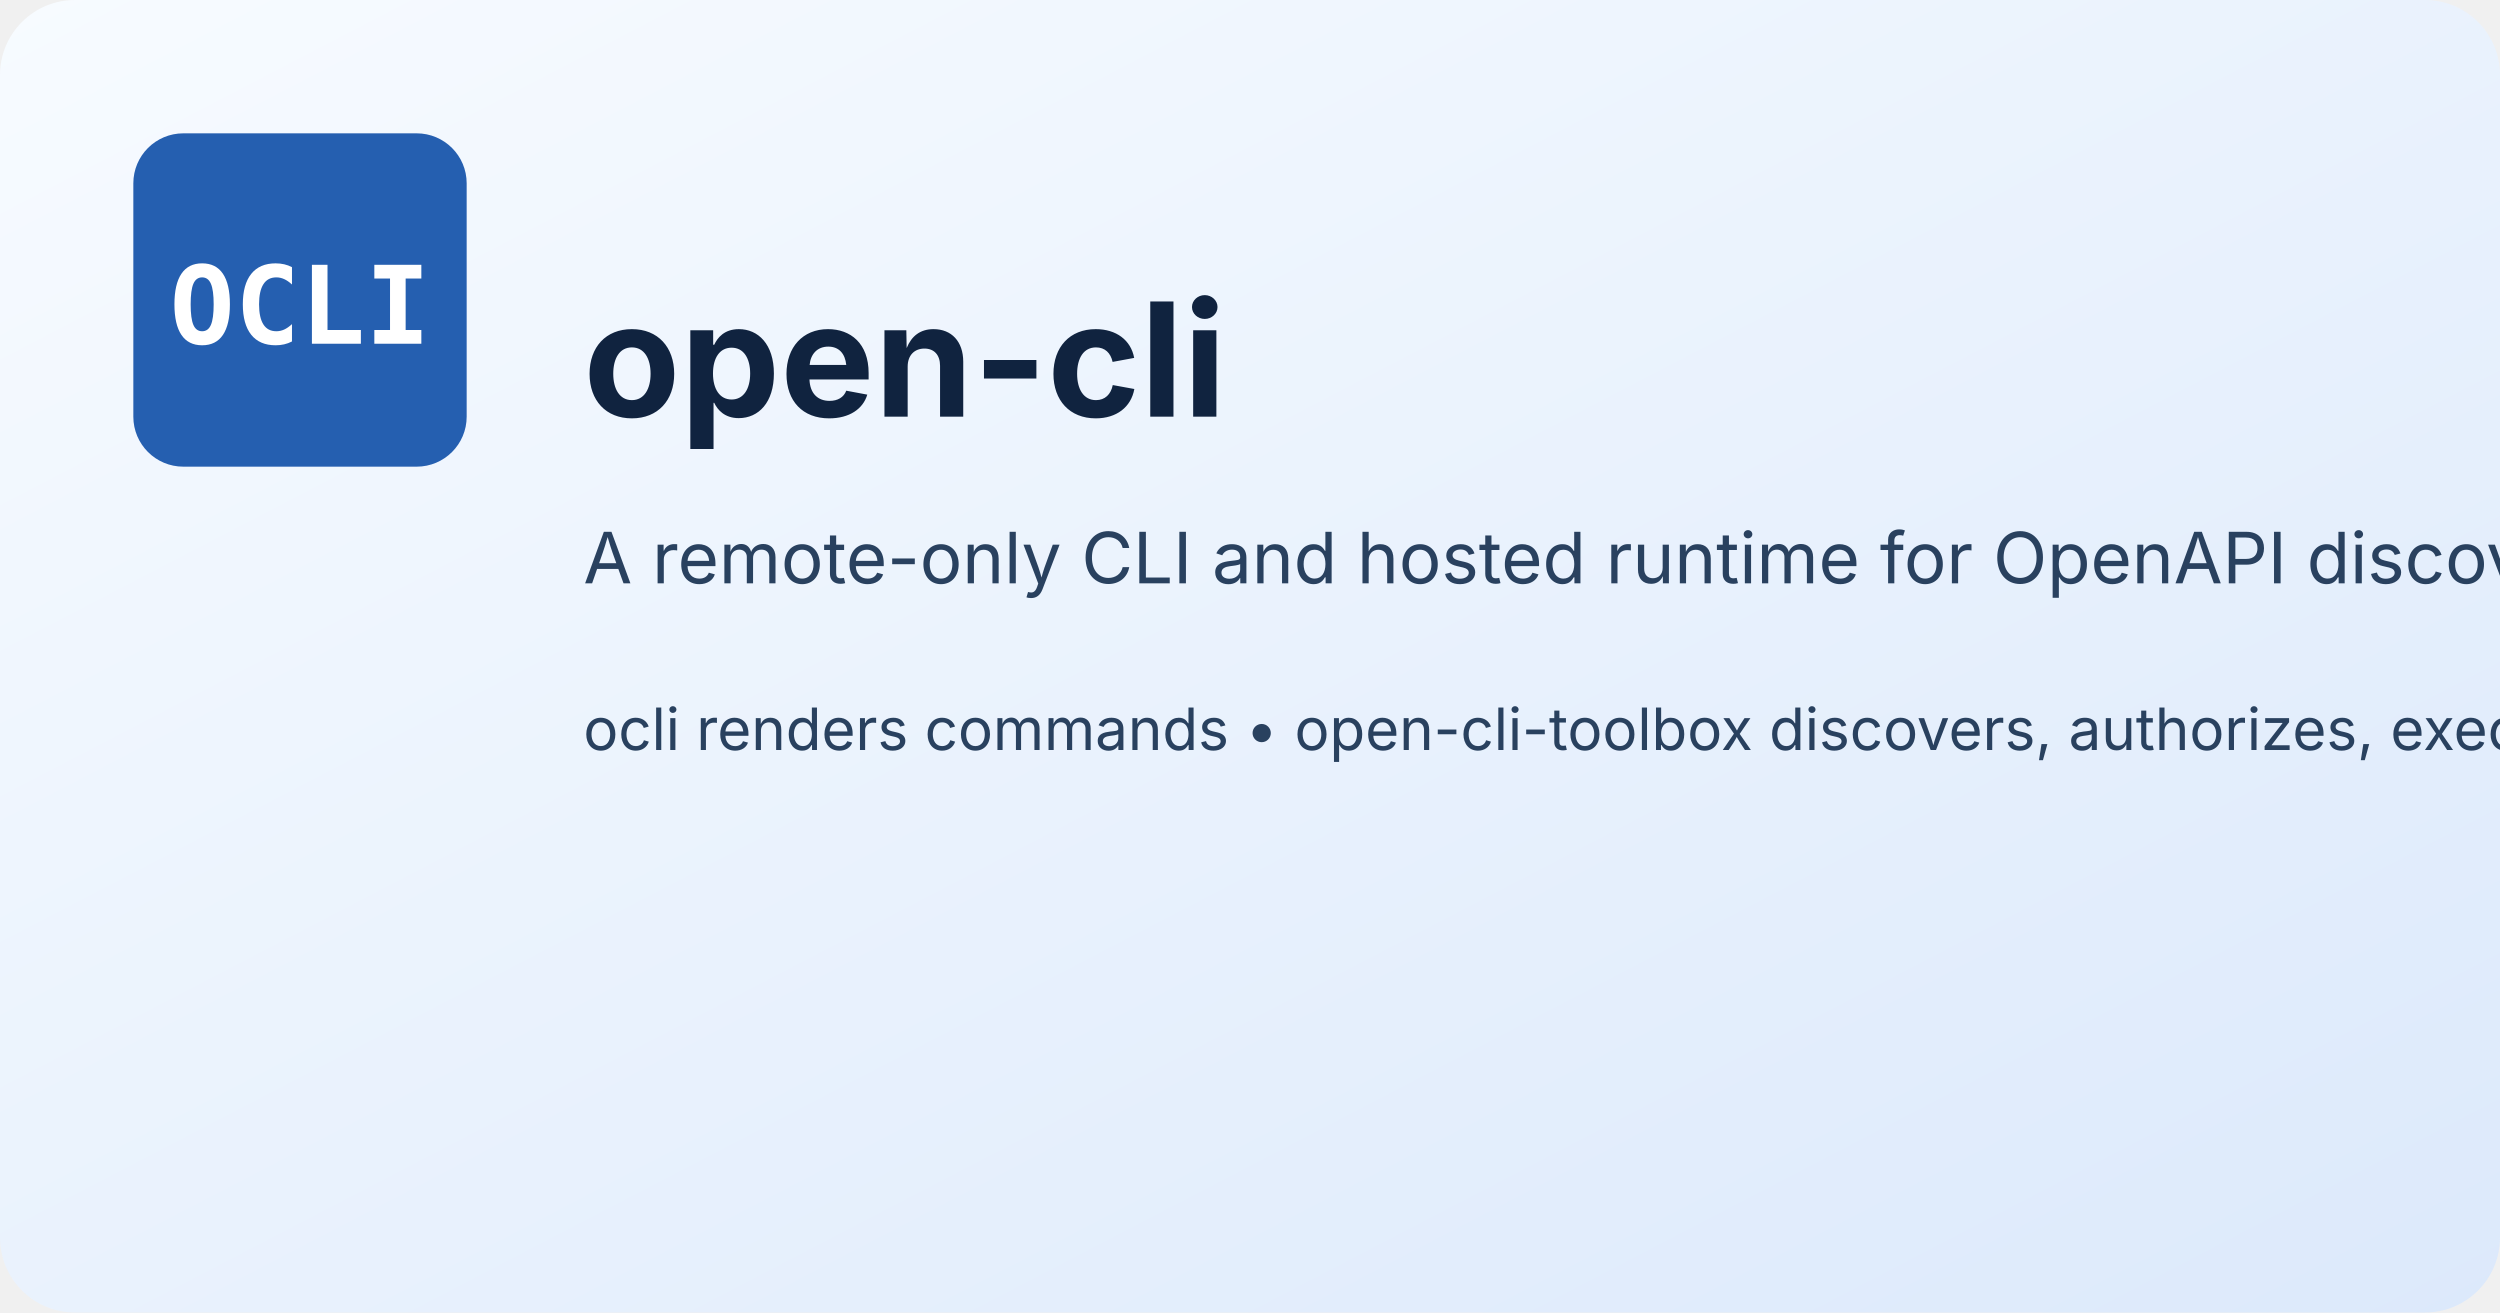
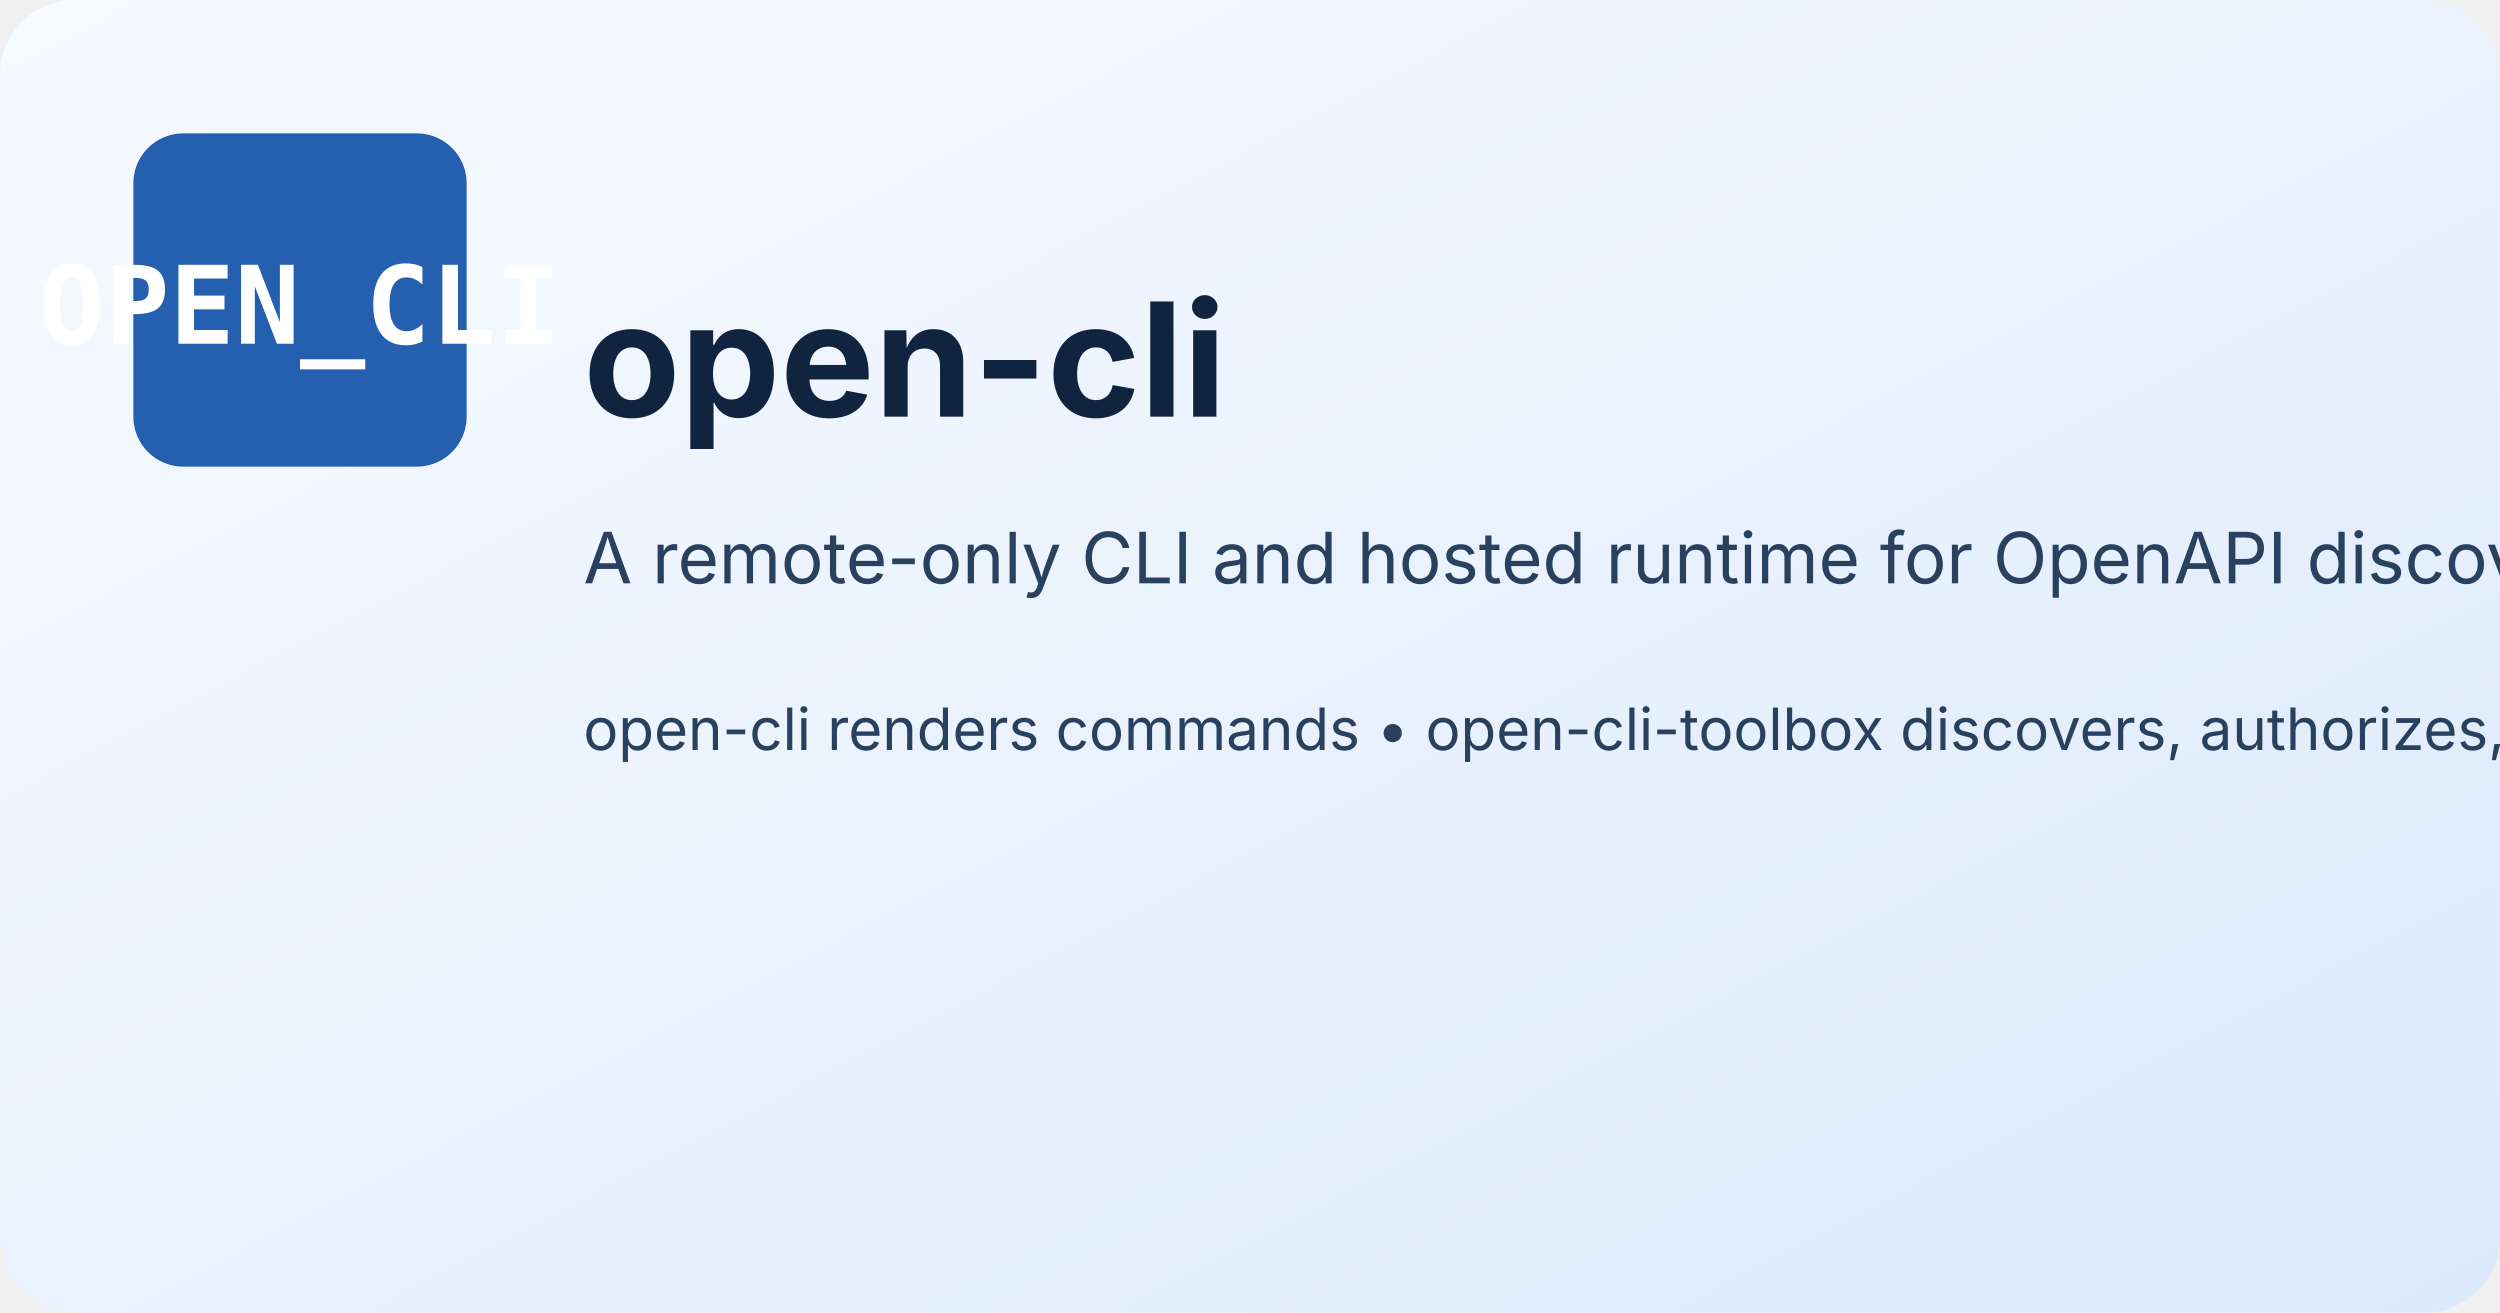
<svg xmlns="http://www.w3.org/2000/svg" width="1200" height="630" viewBox="0 0 1200 630" role="img" aria-labelledby="title desc">
  <defs>
    <linearGradient id="bg" x1="0" y1="0" x2="1" y2="1">
      <stop offset="0%" stop-color="#f7fbff" />
      <stop offset="100%" stop-color="#dce9fb" />
    </linearGradient>
  </defs>
  <rect width="1200" height="630" rx="36" fill="url(#bg)" />
  <rect x="64" y="64" width="160" height="160" rx="24" fill="#255fb0" />
-   <text x="144" y="165" text-anchor="middle" font-family="ui-monospace, SFMono-Regular, Menlo, monospace" font-size="52" font-weight="700" fill="#ffffff">OCLI</text>
+   <text x="144" y="165" text-anchor="middle" font-family="ui-monospace, SFMono-Regular, Menlo, monospace" font-size="52" font-weight="700" fill="#ffffff">OPEN_CLI</text>
  <text x="280" y="200" font-family="Inter, Arial, sans-serif" font-size="76" font-weight="700" fill="#10233f">open-cli</text>
  <text x="280" y="280" font-family="Inter, Arial, sans-serif" font-size="34" fill="#29415f">A remote-only CLI and hosted runtime for OpenAPI discovery, policy, and execution.</text>
-   <text x="280" y="360" font-family="Inter, Arial, sans-serif" font-size="28" fill="#29415f">ocli renders commands • open-cli-toolbox discovers, authorizes, executes, and audits</text>
+   <text x="280" y="360" font-family="Inter, Arial, sans-serif" font-size="28" fill="#29415f">open-cli renders commands • open-cli-toolbox discovers, authorizes, executes, and audits</text>
</svg>
